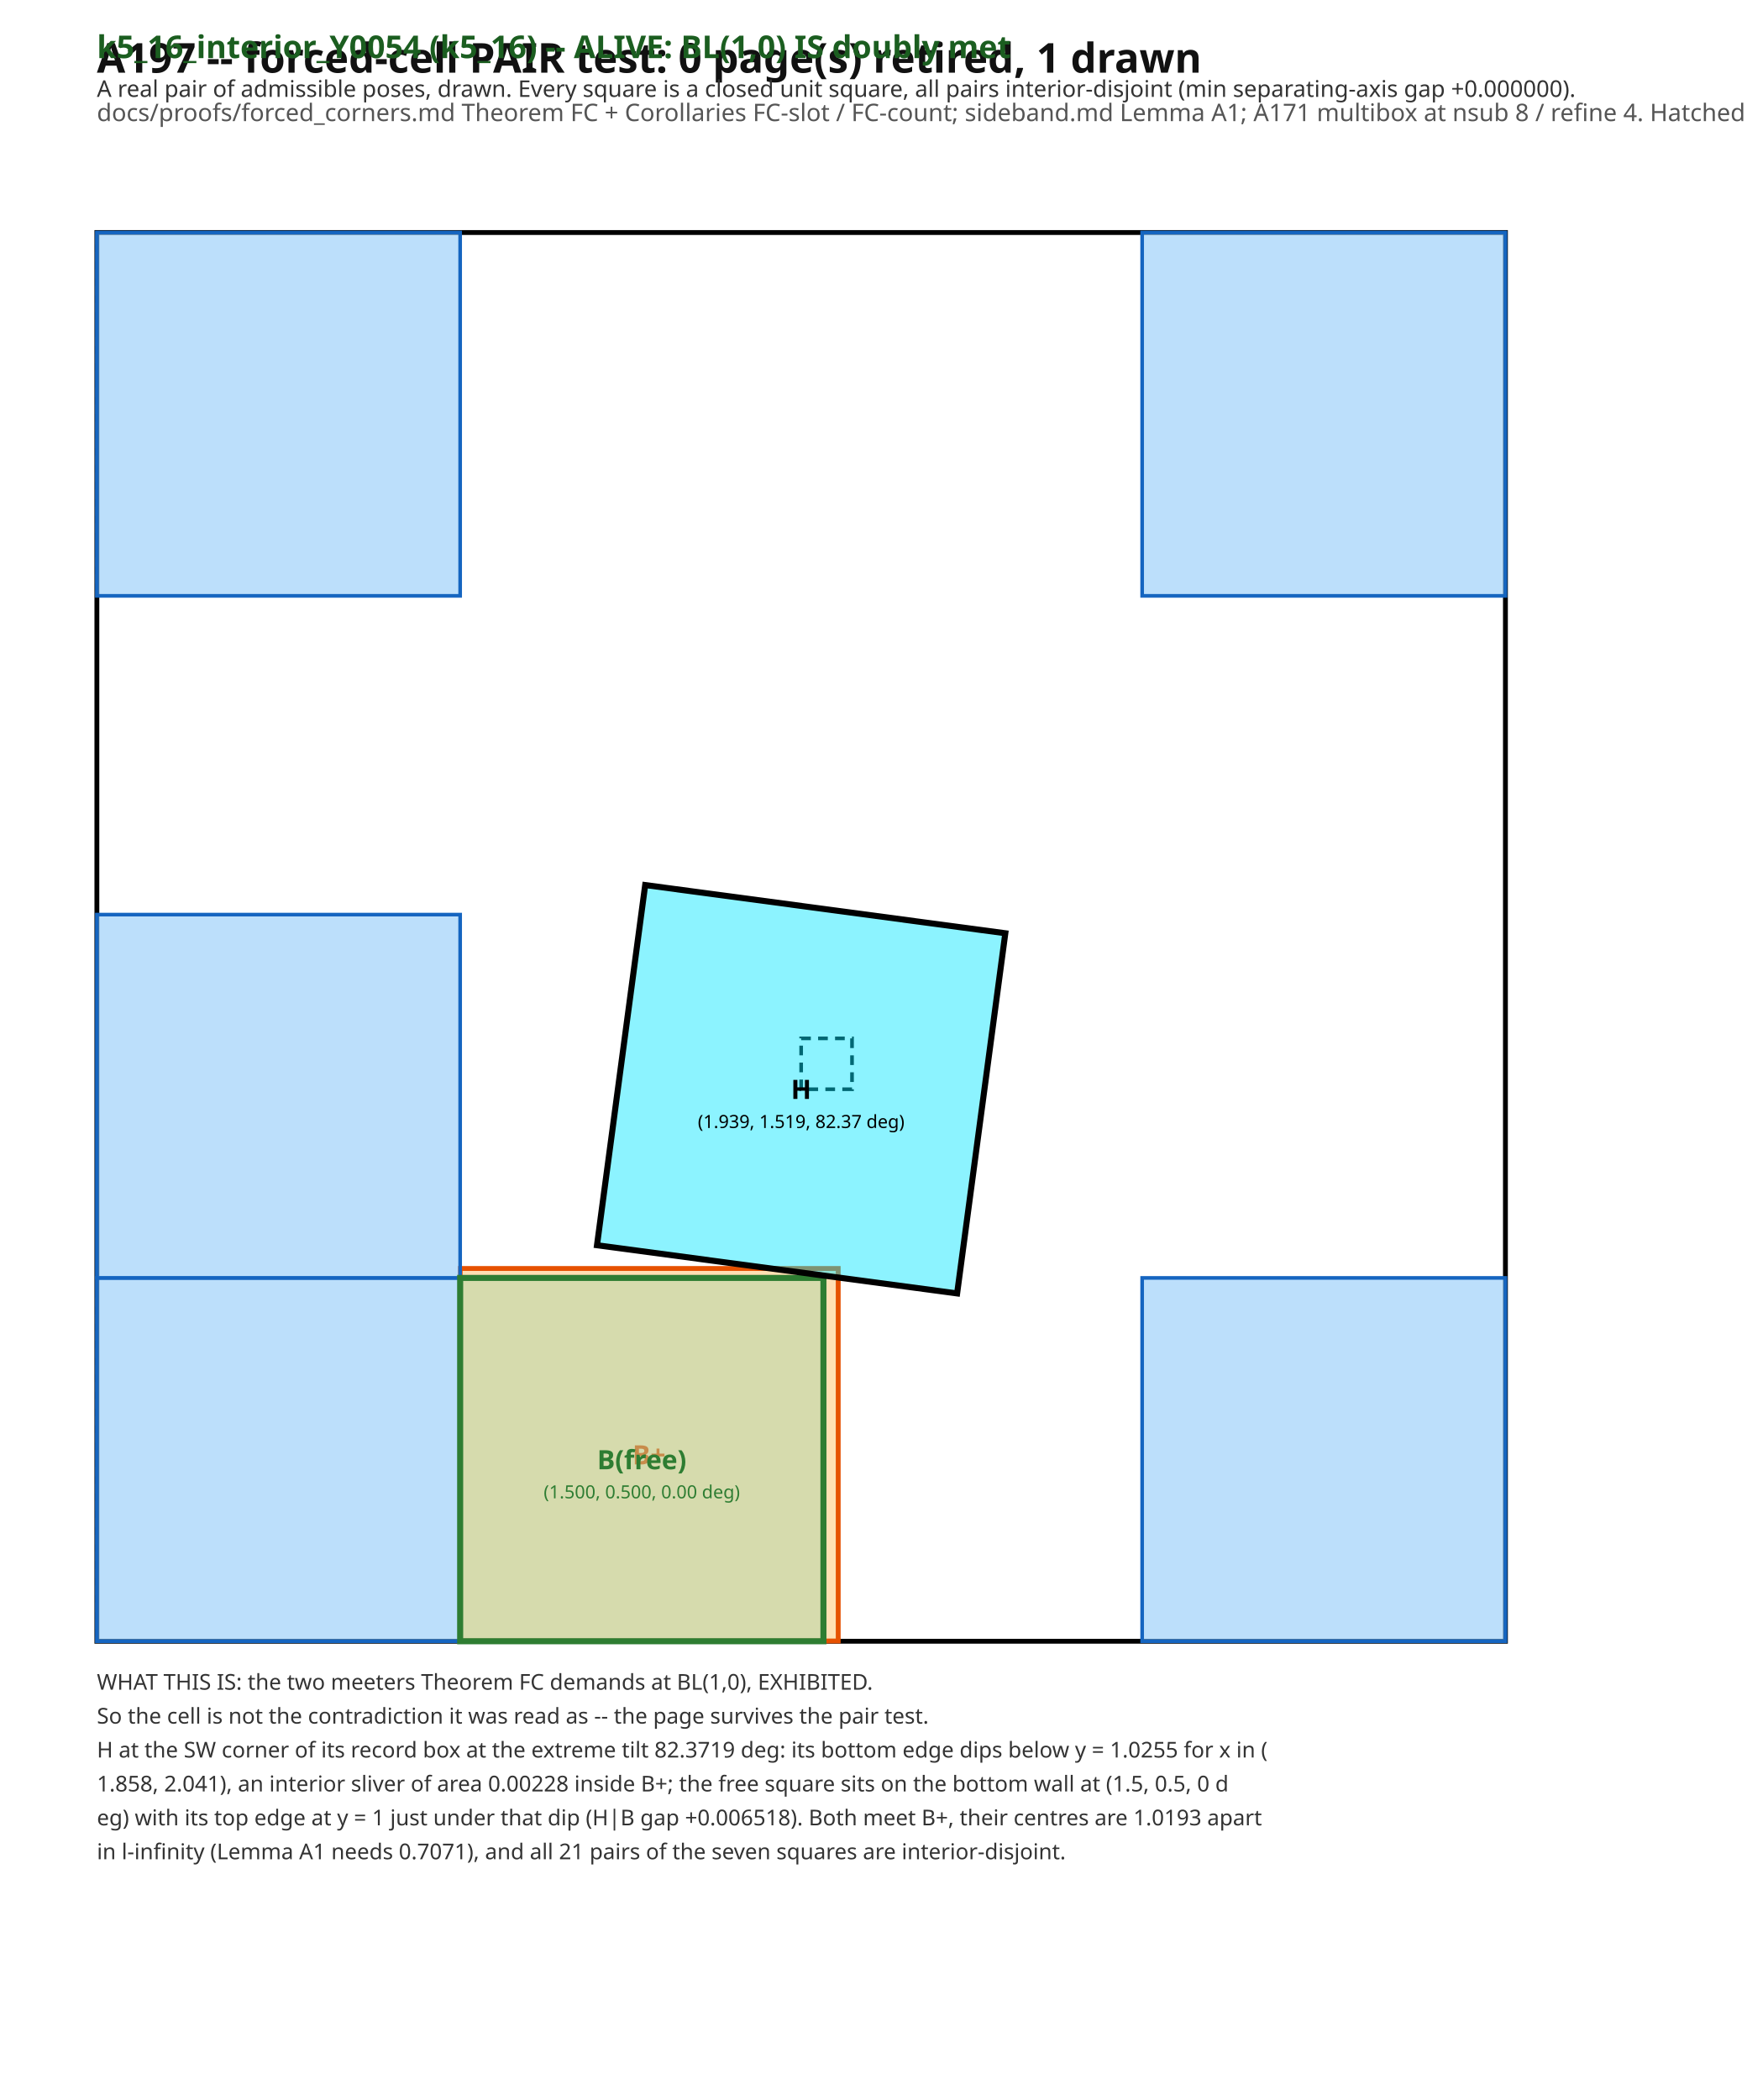
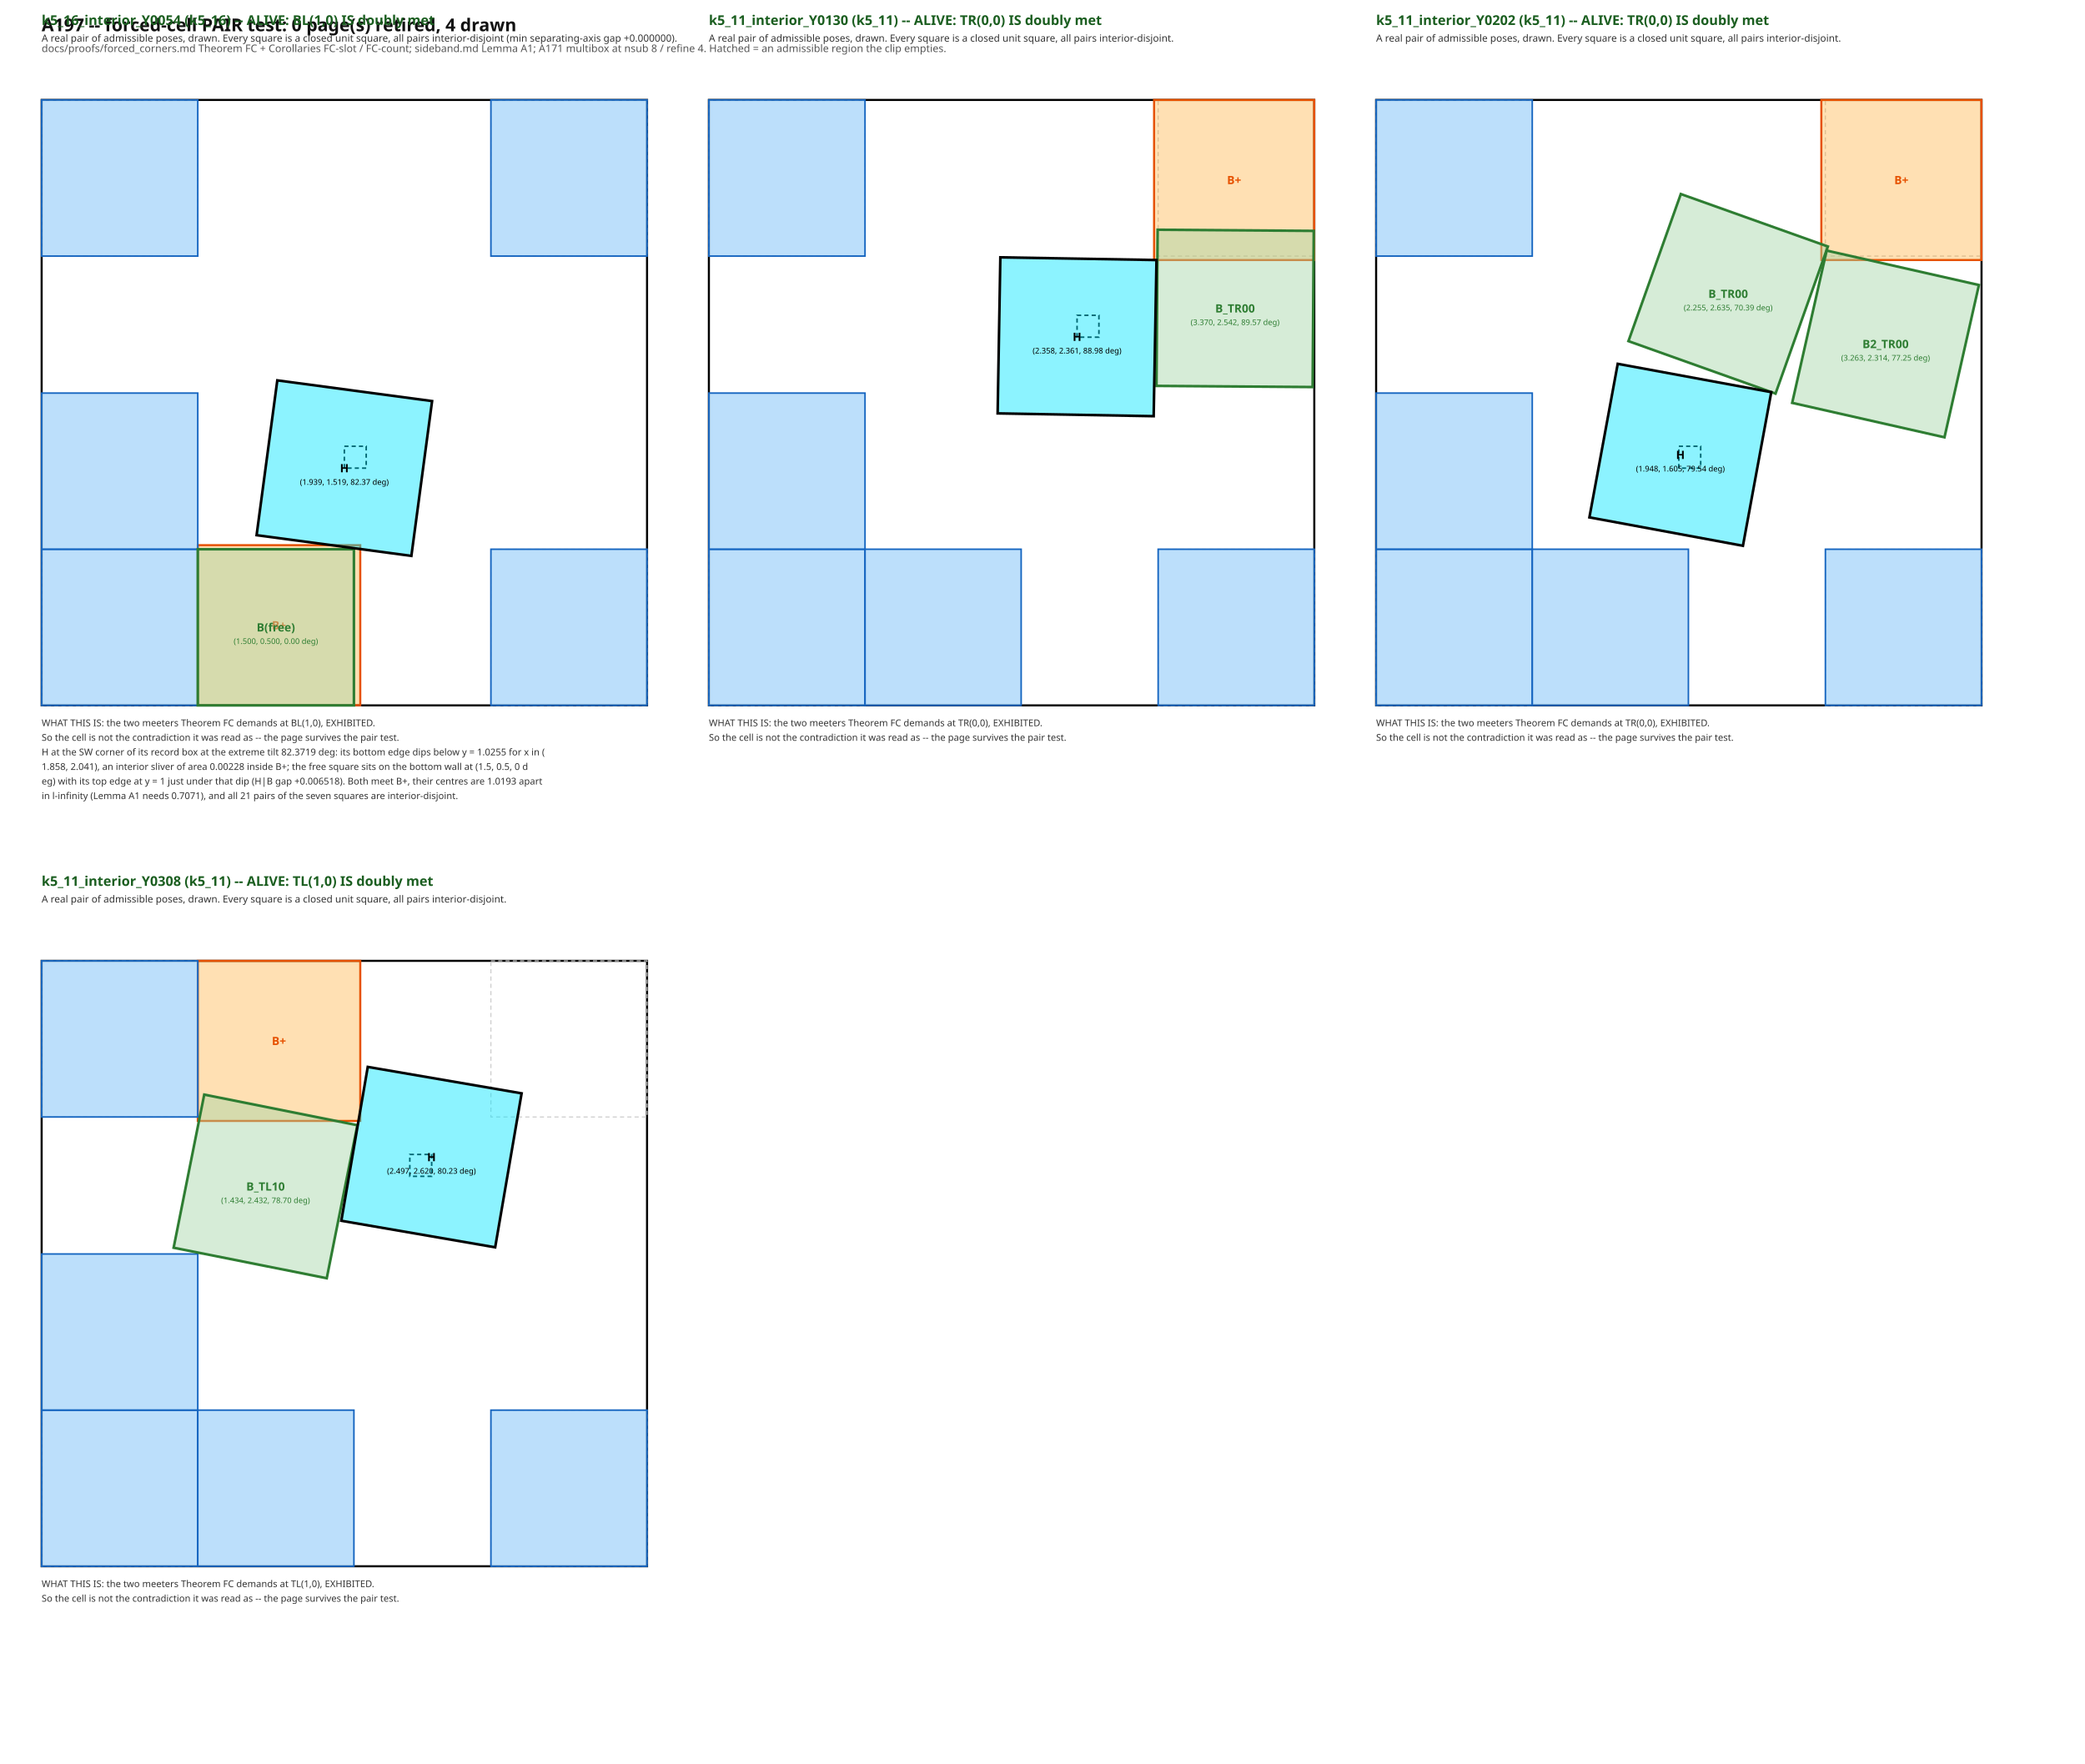
- <svg xmlns="http://www.w3.org/2000/svg" width="721" height="867" font-family="Segoe UI, sans-serif" style="background:#fff">
+ <svg xmlns="http://www.w3.org/2000/svg" width="2003" height="1694" font-family="Segoe UI, sans-serif" style="background:#fff">
  <defs>
    <pattern id="hatch" width="7" height="7" patternTransform="rotate(45)" patternUnits="userSpaceOnUse">
      <rect width="7" height="7" fill="#f3e5f5" />
      <line x1="0" y1="0" x2="0" y2="7" stroke="#8e24aa" stroke-width="1.6" />
    </pattern>
  </defs>
-   <text x="40.0" y="30.0" font-size="17" fill="#111" text-anchor="start" font-weight="bold">A197 -- forced-cell PAIR test: 0 page(s) retired, 1 drawn</text>
+   <text x="40.0" y="30.0" font-size="17" fill="#111" text-anchor="start" font-weight="bold">A197 -- forced-cell PAIR test: 0 page(s) retired, 4 drawn</text>
  <text x="40.0" y="50.0" font-size="10" fill="#555" text-anchor="start">docs/proofs/forced_corners.md Theorem FC + Corollaries FC-slot / FC-count; sideband.md Lemma A1; A171 multibox at nsub 8 / refine 4.  Hatched = an admissible region the clip empties.</text>
  <text x="40.0" y="24.0" font-size="13" fill="#1b5e20" text-anchor="start" font-weight="bold">k5_16_interior_Y0054  (k5_16)  --  ALIVE: BL(1,0) IS doubly met</text>
  <text x="40.0" y="40.0" font-size="9.5" fill="#333" text-anchor="start">A real pair of admissible poses, drawn.  Every square is a closed unit square, all pairs interior-disjoint (min separating-axis gap +0.000000).</text>
  <rect x="40.0" y="96.0" width="581.6" height="581.6" fill="none" stroke="#000" stroke-width="2" />
  <rect x="40.0" y="527.6" width="150" height="150" fill="none" stroke="#ccc" stroke-width="1" stroke-dasharray="4,3" />
  <rect x="471.6" y="527.6" width="150" height="150" fill="none" stroke="#ccc" stroke-width="1" stroke-dasharray="4,3" />
  <rect x="40.0" y="96.0" width="150" height="150" fill="none" stroke="#ccc" stroke-width="1" stroke-dasharray="4,3" />
  <rect x="471.6" y="96.0" width="150" height="150" fill="none" stroke="#ccc" stroke-width="1" stroke-dasharray="4,3" />
  <rect x="190.0" y="523.7" width="156.1" height="153.8" fill="#ff9800" fill-opacity="0.30" stroke="#e65100" stroke-width="2" />
  <text x="268.0" y="604.6" font-size="11" fill="#e65100" text-anchor="middle" font-weight="bold">B+</text>
  <polygon points="40.0,677.6 190.0,677.6 190.0,527.6 40.0,527.6" fill="#90caf9" fill-opacity="0.6" stroke="#1565c0" stroke-width="1.5" />
  <polygon points="40.0,527.6 190.0,527.6 190.0,377.6 40.0,377.6" fill="#90caf9" fill-opacity="0.6" stroke="#1565c0" stroke-width="1.5" />
  <polygon points="40.0,246.0 190.0,246.0 190.0,96.0 40.0,96.0" fill="#90caf9" fill-opacity="0.6" stroke="#1565c0" stroke-width="1.5" />
  <polygon points="471.6,677.6 621.6,677.6 621.6,527.6 471.6,527.6" fill="#90caf9" fill-opacity="0.6" stroke="#1565c0" stroke-width="1.5" />
  <polygon points="471.6,246.0 621.6,246.0 621.6,96.0 471.6,96.0" fill="#90caf9" fill-opacity="0.6" stroke="#1565c0" stroke-width="1.5" />
  <rect x="330.8" y="428.7" width="21.0" height="21.0" fill="none" stroke="#000" stroke-width="1.5" stroke-dasharray="4,3" />
  <polygon points="190.0,677.6 340.0,677.6 340.0,527.6 190.0,527.6" fill="#a5d6a7" fill-opacity="0.45" stroke="#2e7d32" stroke-width="2.5" />
  <text x="265.0" y="606.6" font-size="11" fill="#2e7d32" text-anchor="middle" font-weight="bold">B(free)</text>
  <text x="265.0" y="618.6" font-size="7.5" fill="#2e7d32" text-anchor="middle">(1.500, 0.500, 0.00 deg)</text>
  <polygon points="395.2,534.0 415.1,385.3 266.4,365.4 246.5,514.1" fill="#00e5ff" fill-opacity="0.45" stroke="#000" stroke-width="2.5" />
  <text x="330.8" y="453.7" font-size="11" fill="#000" text-anchor="middle" font-weight="bold">H</text>
  <text x="330.8" y="465.7" font-size="7.5" fill="#000" text-anchor="middle">(1.939, 1.519, 82.37 deg)</text>
  <text x="40.0" y="697.6" font-size="9" fill="#333" text-anchor="start">WHAT THIS IS: the two meeters Theorem FC demands at BL(1,0), EXHIBITED.</text>
  <text x="40.0" y="711.6" font-size="9" fill="#333" text-anchor="start">So the cell is not the contradiction it was read as -- the page survives the pair test.</text>
  <text x="40.0" y="725.6" font-size="9" fill="#333" text-anchor="start">H at the SW corner of its record box at the extreme tilt 82.3719 deg: its bottom edge dips below y = 1.0255 for x in (</text>
  <text x="40.0" y="739.6" font-size="9" fill="#333" text-anchor="start">1.858, 2.041), an interior sliver of area 0.00228 inside B+; the free square sits on the bottom wall at (1.5, 0.5, 0 d</text>
  <text x="40.0" y="753.6" font-size="9" fill="#333" text-anchor="start">eg) with its top edge at y = 1 just under that dip (H|B gap +0.006518).  Both meet B+, their centres are 1.0193 apart </text>
  <text x="40.0" y="767.6" font-size="9" fill="#333" text-anchor="start">in l-infinity (Lemma A1 needs 0.7071), and all 21 pairs of the seven squares are interior-disjoint.</text>
+   <text x="681.0" y="24.0" font-size="13" fill="#1b5e20" text-anchor="start" font-weight="bold">k5_11_interior_Y0130  (k5_11)  --  ALIVE: TR(0,0) IS doubly met</text>
+   <text x="681.0" y="40.0" font-size="9.5" fill="#333" text-anchor="start">A real pair of admissible poses, drawn.  Every square is a closed unit square, all pairs interior-disjoint.</text>
+   <rect x="681.0" y="96.0" width="581.6" height="581.6" fill="none" stroke="#000" stroke-width="2" />
+   <rect x="681.0" y="527.6" width="150" height="150" fill="none" stroke="#ccc" stroke-width="1" stroke-dasharray="4,3" />
+   <rect x="1112.6" y="527.6" width="150" height="150" fill="none" stroke="#ccc" stroke-width="1" stroke-dasharray="4,3" />
+   <rect x="681.0" y="96.0" width="150" height="150" fill="none" stroke="#ccc" stroke-width="1" stroke-dasharray="4,3" />
+   <rect x="1112.6" y="96.0" width="150" height="150" fill="none" stroke="#ccc" stroke-width="1" stroke-dasharray="4,3" />
+   <rect x="1108.7" y="96.0" width="153.8" height="153.8" fill="#ff9800" fill-opacity="0.30" stroke="#e65100" stroke-width="2" />
+   <text x="1185.6" y="176.9" font-size="11" fill="#e65100" text-anchor="middle" font-weight="bold">B+</text>
+   <polygon points="681.0,677.6 831.0,677.6 831.0,527.6 681.0,527.6" fill="#90caf9" fill-opacity="0.6" stroke="#1565c0" stroke-width="1.5" />
+   <polygon points="681.0,527.6 831.0,527.6 831.0,377.6 681.0,377.6" fill="#90caf9" fill-opacity="0.6" stroke="#1565c0" stroke-width="1.5" />
+   <polygon points="681.0,246.0 831.0,246.0 831.0,96.0 681.0,96.0" fill="#90caf9" fill-opacity="0.6" stroke="#1565c0" stroke-width="1.5" />
+   <polygon points="831.0,677.6 981.0,677.6 981.0,527.6 831.0,527.6" fill="#90caf9" fill-opacity="0.6" stroke="#1565c0" stroke-width="1.5" />
+   <polygon points="1112.6,677.6 1262.6,677.6 1262.6,527.6 1112.6,527.6" fill="#90caf9" fill-opacity="0.6" stroke="#1565c0" stroke-width="1.5" />
+   <rect x="1034.7" y="302.9" width="21.0" height="21.0" fill="none" stroke="#000" stroke-width="1.5" stroke-dasharray="4,3" />
+   <polygon points="1261.0,371.8 1262.1,221.8 1112.1,220.7 1111.0,370.7" fill="#a5d6a7" fill-opacity="0.45" stroke="#2e7d32" stroke-width="2.5" />
+   <text x="1186.5" y="300.2" font-size="11" fill="#2e7d32" text-anchor="middle" font-weight="bold">B_TR00</text>
+   <text x="1186.5" y="312.2" font-size="7.5" fill="#2e7d32" text-anchor="middle">(3.370, 2.542, 89.57 deg)</text>
+   <polygon points="1108.3,399.8 1111.0,249.8 961.0,247.2 958.4,397.1" fill="#00e5ff" fill-opacity="0.45" stroke="#000" stroke-width="2.5" />
+   <text x="1034.7" y="327.5" font-size="11" fill="#000" text-anchor="middle" font-weight="bold">H</text>
+   <text x="1034.7" y="339.5" font-size="7.5" fill="#000" text-anchor="middle">(2.358, 2.361, 88.98 deg)</text>
+   <text x="681.0" y="697.6" font-size="9" fill="#333" text-anchor="start">WHAT THIS IS: the two meeters Theorem FC demands at TR(0,0), EXHIBITED.</text>
+   <text x="681.0" y="711.6" font-size="9" fill="#333" text-anchor="start">So the cell is not the contradiction it was read as -- the page survives the pair test.</text>
+   <text x="1322.0" y="24.0" font-size="13" fill="#1b5e20" text-anchor="start" font-weight="bold">k5_11_interior_Y0202  (k5_11)  --  ALIVE: TR(0,0) IS doubly met</text>
+   <text x="1322.0" y="40.0" font-size="9.5" fill="#333" text-anchor="start">A real pair of admissible poses, drawn.  Every square is a closed unit square, all pairs interior-disjoint.</text>
+   <rect x="1322.0" y="96.0" width="581.6" height="581.6" fill="none" stroke="#000" stroke-width="2" />
+   <rect x="1322.0" y="527.6" width="150" height="150" fill="none" stroke="#ccc" stroke-width="1" stroke-dasharray="4,3" />
+   <rect x="1753.6" y="527.6" width="150" height="150" fill="none" stroke="#ccc" stroke-width="1" stroke-dasharray="4,3" />
+   <rect x="1322.0" y="96.0" width="150" height="150" fill="none" stroke="#ccc" stroke-width="1" stroke-dasharray="4,3" />
+   <rect x="1753.6" y="96.0" width="150" height="150" fill="none" stroke="#ccc" stroke-width="1" stroke-dasharray="4,3" />
+   <rect x="1749.7" y="96.0" width="153.8" height="153.8" fill="#ff9800" fill-opacity="0.30" stroke="#e65100" stroke-width="2" />
+   <text x="1826.6" y="176.9" font-size="11" fill="#e65100" text-anchor="middle" font-weight="bold">B+</text>
+   <polygon points="1322.0,677.6 1472.0,677.6 1472.0,527.6 1322.0,527.6" fill="#90caf9" fill-opacity="0.6" stroke="#1565c0" stroke-width="1.5" />
+   <polygon points="1322.0,527.6 1472.0,527.6 1472.0,377.6 1322.0,377.6" fill="#90caf9" fill-opacity="0.6" stroke="#1565c0" stroke-width="1.5" />
+   <polygon points="1322.0,246.0 1472.0,246.0 1472.0,96.0 1322.0,96.0" fill="#90caf9" fill-opacity="0.6" stroke="#1565c0" stroke-width="1.5" />
+   <polygon points="1472.0,677.6 1622.0,677.6 1622.0,527.6 1472.0,527.6" fill="#90caf9" fill-opacity="0.6" stroke="#1565c0" stroke-width="1.5" />
+   <polygon points="1753.6,677.6 1903.6,677.6 1903.6,527.6 1753.6,527.6" fill="#90caf9" fill-opacity="0.6" stroke="#1565c0" stroke-width="1.5" />
+   <rect x="1612.8" y="428.7" width="21.0" height="21.0" fill="none" stroke="#000" stroke-width="1.5" stroke-dasharray="4,3" />
+   <polygon points="1868.0,420.1 1901.1,273.8 1754.8,240.7 1721.7,387.0" fill="#a5d6a7" fill-opacity="0.45" stroke="#2e7d32" stroke-width="2.5" />
+   <text x="1811.4" y="334.4" font-size="11" fill="#2e7d32" text-anchor="middle" font-weight="bold">B2_TR00</text>
+   <text x="1811.4" y="346.4" font-size="7.5" fill="#2e7d32" text-anchor="middle">(3.263, 2.314, 77.25 deg)</text>
+   <polygon points="1705.7,378.1 1756.0,236.8 1614.7,186.4 1564.4,327.7" fill="#a5d6a7" fill-opacity="0.45" stroke="#2e7d32" stroke-width="2.5" />
+   <text x="1660.2" y="286.2" font-size="11" fill="#2e7d32" text-anchor="middle" font-weight="bold">B_TR00</text>
+   <text x="1660.2" y="298.2" font-size="7.5" fill="#2e7d32" text-anchor="middle">(2.255, 2.635, 70.39 deg)</text>
+   <polygon points="1674.4,524.3 1701.6,376.7 1554.1,349.5 1526.9,497.0" fill="#00e5ff" fill-opacity="0.45" stroke="#000" stroke-width="2.5" />
+   <text x="1614.3" y="440.9" font-size="11" fill="#000" text-anchor="middle" font-weight="bold">H</text>
+   <text x="1614.3" y="452.9" font-size="7.5" fill="#000" text-anchor="middle">(1.948, 1.605, 79.54 deg)</text>
+   <text x="1322.0" y="697.6" font-size="9" fill="#333" text-anchor="start">WHAT THIS IS: the two meeters Theorem FC demands at TR(0,0), EXHIBITED.</text>
+   <text x="1322.0" y="711.6" font-size="9" fill="#333" text-anchor="start">So the cell is not the contradiction it was read as -- the page survives the pair test.</text>
+   <text x="40.0" y="851.0" font-size="13" fill="#1b5e20" text-anchor="start" font-weight="bold">k5_11_interior_Y0308  (k5_11)  --  ALIVE: TL(1,0) IS doubly met</text>
+   <text x="40.0" y="867.0" font-size="9.5" fill="#333" text-anchor="start">A real pair of admissible poses, drawn.  Every square is a closed unit square, all pairs interior-disjoint.</text>
+   <rect x="40.0" y="923.0" width="581.6" height="581.6" fill="none" stroke="#000" stroke-width="2" />
+   <rect x="40.0" y="1354.6" width="150" height="150" fill="none" stroke="#ccc" stroke-width="1" stroke-dasharray="4,3" />
+   <rect x="471.6" y="1354.6" width="150" height="150" fill="none" stroke="#ccc" stroke-width="1" stroke-dasharray="4,3" />
+   <rect x="40.0" y="923.0" width="150" height="150" fill="none" stroke="#ccc" stroke-width="1" stroke-dasharray="4,3" />
+   <rect x="471.6" y="923.0" width="150" height="150" fill="none" stroke="#ccc" stroke-width="1" stroke-dasharray="4,3" />
+   <rect x="190.0" y="923.0" width="156.1" height="153.8" fill="#ff9800" fill-opacity="0.30" stroke="#e65100" stroke-width="2" />
+   <text x="268.0" y="1003.9" font-size="11" fill="#e65100" text-anchor="middle" font-weight="bold">B+</text>
+   <polygon points="40.0,1504.6 190.0,1504.6 190.0,1354.6 40.0,1354.6" fill="#90caf9" fill-opacity="0.6" stroke="#1565c0" stroke-width="1.5" />
+   <polygon points="40.0,1354.6 190.0,1354.6 190.0,1204.6 40.0,1204.6" fill="#90caf9" fill-opacity="0.6" stroke="#1565c0" stroke-width="1.5" />
+   <polygon points="40.0,1073.0 190.0,1073.0 190.0,923.0 40.0,923.0" fill="#90caf9" fill-opacity="0.6" stroke="#1565c0" stroke-width="1.5" />
+   <polygon points="190.0,1504.6 340.0,1504.6 340.0,1354.6 190.0,1354.6" fill="#90caf9" fill-opacity="0.6" stroke="#1565c0" stroke-width="1.5" />
+   <polygon points="471.6,1504.6 621.6,1504.6 621.6,1354.6 471.6,1354.6" fill="#90caf9" fill-opacity="0.6" stroke="#1565c0" stroke-width="1.5" />
+   <rect x="393.7" y="1109.0" width="21.0" height="21.0" fill="none" stroke="#000" stroke-width="1.5" stroke-dasharray="4,3" />
+   <polygon points="313.9,1227.9 343.3,1080.9 196.2,1051.5 166.8,1198.6" fill="#a5d6a7" fill-opacity="0.45" stroke="#2e7d32" stroke-width="2.5" />
+   <text x="255.1" y="1143.7" font-size="11" fill="#2e7d32" text-anchor="middle" font-weight="bold">B_TL10</text>
+   <text x="255.1" y="1155.7" font-size="7.5" fill="#2e7d32" text-anchor="middle">(1.434, 2.432, 78.70 deg)</text>
+   <polygon points="475.7,1198.2 501.1,1050.3 353.3,1024.9 327.9,1172.7" fill="#00e5ff" fill-opacity="0.45" stroke="#000" stroke-width="2.5" />
+   <text x="414.5" y="1115.5" font-size="11" fill="#000" text-anchor="middle" font-weight="bold">H</text>
+   <text x="414.5" y="1127.5" font-size="7.5" fill="#000" text-anchor="middle">(2.497, 2.620, 80.23 deg)</text>
+   <text x="40.0" y="1524.6" font-size="9" fill="#333" text-anchor="start">WHAT THIS IS: the two meeters Theorem FC demands at TL(1,0), EXHIBITED.</text>
+   <text x="40.0" y="1538.6" font-size="9" fill="#333" text-anchor="start">So the cell is not the contradiction it was read as -- the page survives the pair test.</text>
</svg>
